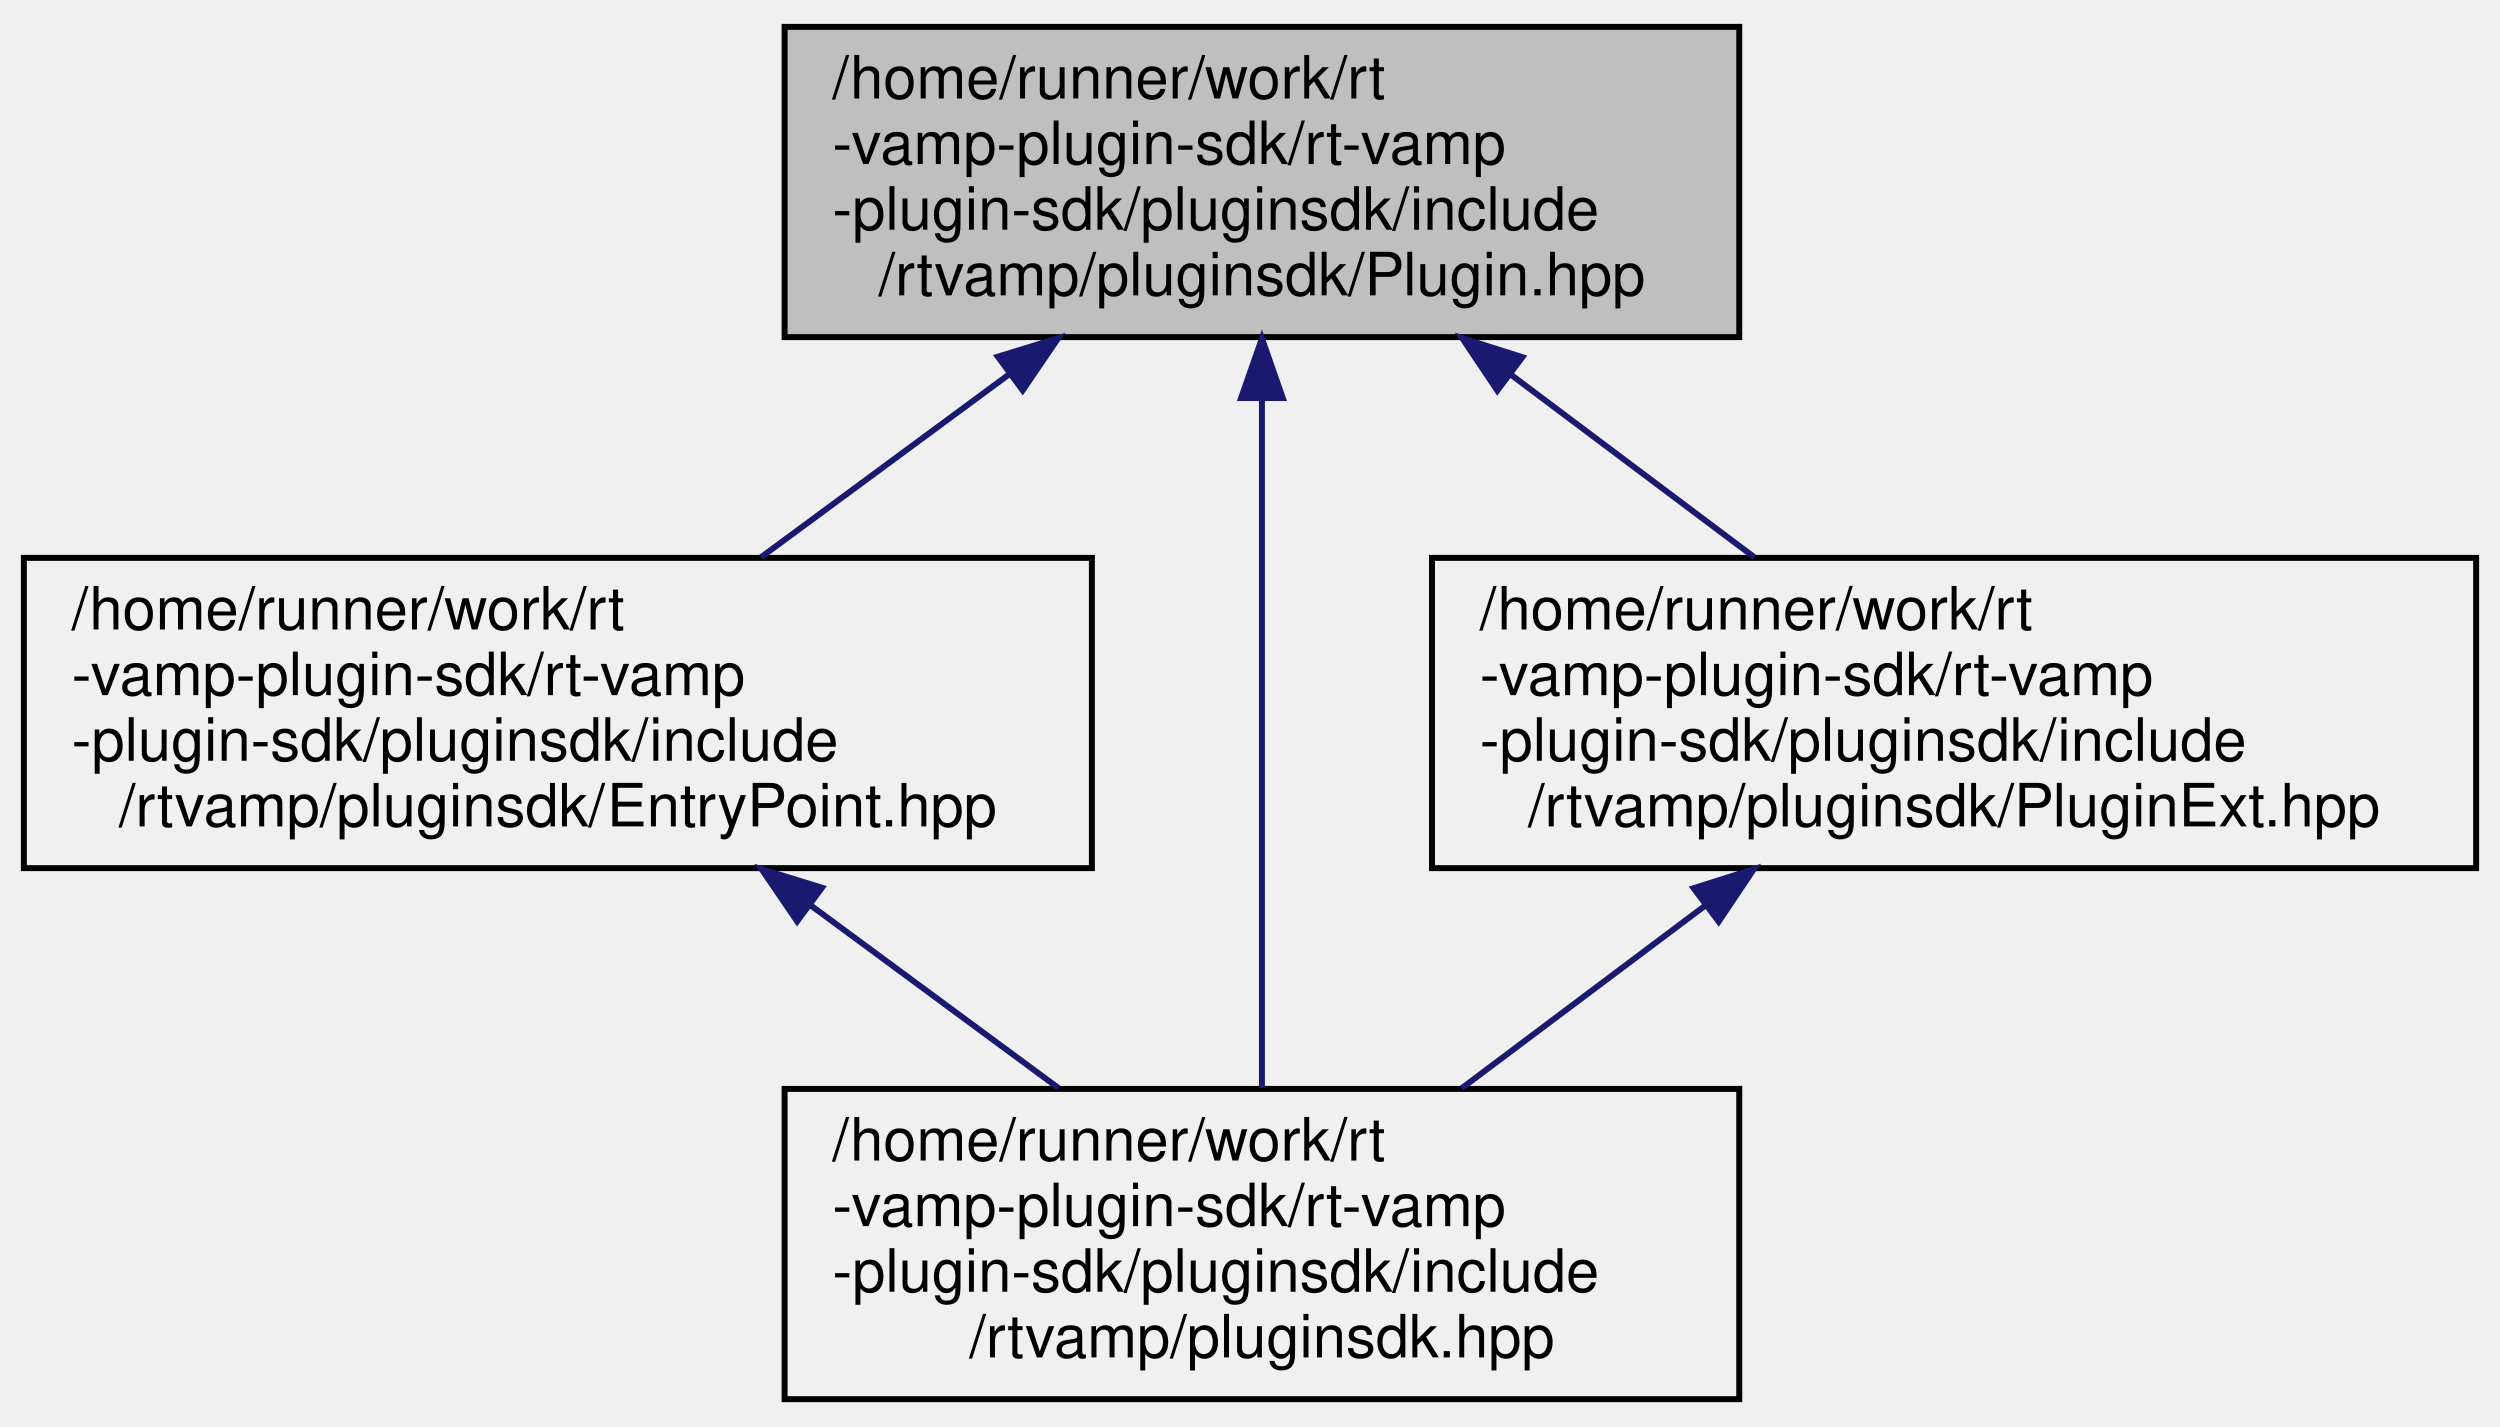
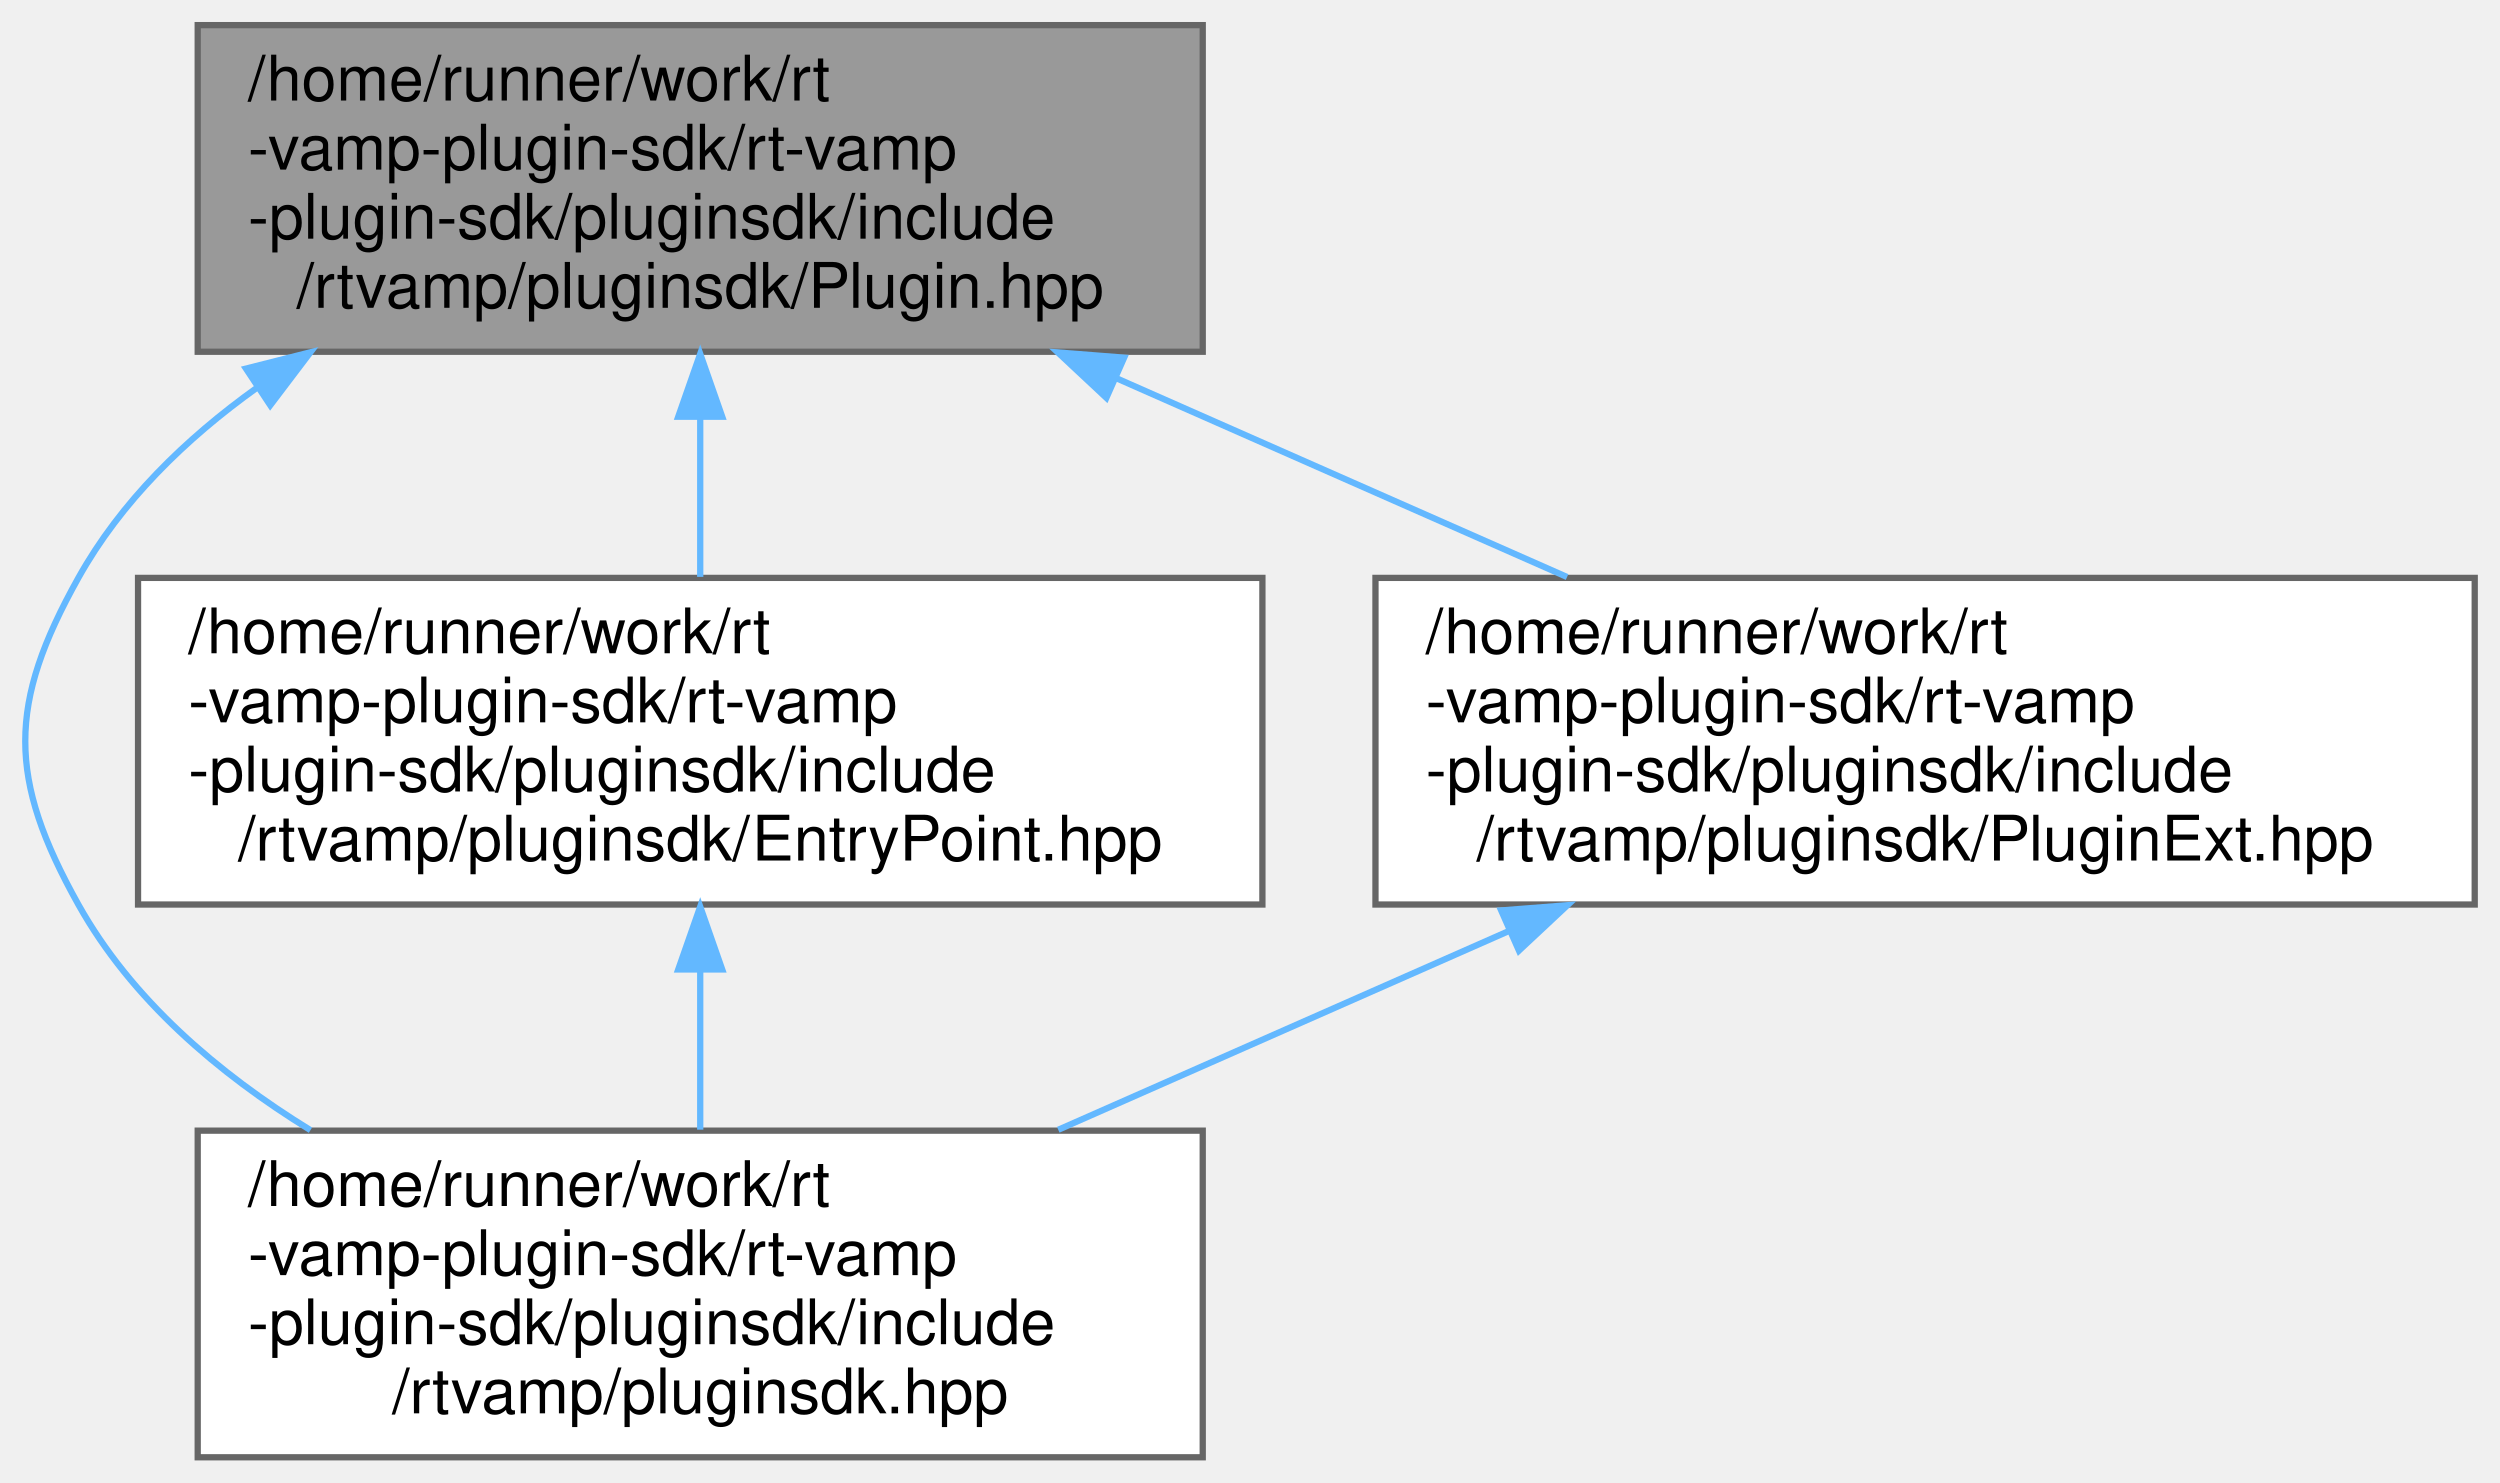
- <svg xmlns="http://www.w3.org/2000/svg" xmlns:xlink="http://www.w3.org/1999/xlink" width="419pt" height="239pt" viewBox="0.00 0.00 419.00 239.00">
-   <g id="graph0" class="graph" transform="scale(1 1) rotate(0) translate(4 235)">
-     <g id="node1" class="node">
-       <g id="a_node1">
+ <svg xmlns="http://www.w3.org/2000/svg" xmlns:xlink="http://www.w3.org/1999/xlink" width="398pt" height="236pt" viewBox="0.00 0.00 397.95 236.00">
+   <g id="graph0" class="graph" transform="scale(1 1) rotate(0) translate(4 232)">
+     <g id="Node000001" class="node">
+       <g id="a_Node000001">
        <a xlink:title=" ">
-           <polygon fill="#bfbfbf" stroke="black" points="127.5,-178.5 127.5,-230.5 287.5,-230.5 287.5,-178.5 127.5,-178.5" />
-           <text text-anchor="start" x="135.5" y="-218.5" font-family="Helvetica,sans-Serif" font-size="10.00">/home/runner/work/rt</text>
-           <text text-anchor="start" x="135.5" y="-207.5" font-family="Helvetica,sans-Serif" font-size="10.00">-vamp-plugin-sdk/rt-vamp</text>
-           <text text-anchor="start" x="135.5" y="-196.5" font-family="Helvetica,sans-Serif" font-size="10.00">-plugin-sdk/pluginsdk/include</text>
-           <text text-anchor="middle" x="207.5" y="-185.5" font-family="Helvetica,sans-Serif" font-size="10.00">/rtvamp/pluginsdk/Plugin.hpp</text>
+           <polygon fill="#999999" stroke="#666666" points="187.45,-228 27.45,-228 27.45,-176 187.45,-176 187.45,-228" />
+           <text text-anchor="start" x="35.45" y="-216" font-family="Helvetica,sans-Serif" font-size="10.00">/home/runner/work/rt</text>
+           <text text-anchor="start" x="35.45" y="-205" font-family="Helvetica,sans-Serif" font-size="10.00">-vamp-plugin-sdk/rt-vamp</text>
+           <text text-anchor="start" x="35.45" y="-194" font-family="Helvetica,sans-Serif" font-size="10.00">-plugin-sdk/pluginsdk/include</text>
+           <text text-anchor="middle" x="107.45" y="-183" font-family="Helvetica,sans-Serif" font-size="10.00">/rtvamp/pluginsdk/Plugin.hpp</text>
        </a>
      </g>
    </g>
-     <g id="node2" class="node">
-       <g id="a_node2">
-         <a xlink:href="EntryPoint_8hpp.html" target="_top" xlink:title=" ">
-           <polygon fill="none" stroke="black" points="0,-89.5 0,-141.5 179,-141.5 179,-89.5 0,-89.5" />
-           <text text-anchor="start" x="8" y="-129.5" font-family="Helvetica,sans-Serif" font-size="10.00">/home/runner/work/rt</text>
-           <text text-anchor="start" x="8" y="-118.5" font-family="Helvetica,sans-Serif" font-size="10.00">-vamp-plugin-sdk/rt-vamp</text>
-           <text text-anchor="start" x="8" y="-107.5" font-family="Helvetica,sans-Serif" font-size="10.00">-plugin-sdk/pluginsdk/include</text>
-           <text text-anchor="middle" x="89.5" y="-96.5" font-family="Helvetica,sans-Serif" font-size="10.00">/rtvamp/pluginsdk/EntryPoint.hpp</text>
+     <g id="Node000002" class="node">
+       <g id="a_Node000002">
+         <a xlink:href="pluginsdk_8hpp.html" target="_top" xlink:title=" ">
+           <polygon fill="white" stroke="#666666" points="187.45,-52 27.45,-52 27.45,0 187.45,0 187.45,-52" />
+           <text text-anchor="start" x="35.45" y="-40" font-family="Helvetica,sans-Serif" font-size="10.00">/home/runner/work/rt</text>
+           <text text-anchor="start" x="35.45" y="-29" font-family="Helvetica,sans-Serif" font-size="10.00">-vamp-plugin-sdk/rt-vamp</text>
+           <text text-anchor="start" x="35.45" y="-18" font-family="Helvetica,sans-Serif" font-size="10.00">-plugin-sdk/pluginsdk/include</text>
+           <text text-anchor="middle" x="107.45" y="-7" font-family="Helvetica,sans-Serif" font-size="10.00">/rtvamp/pluginsdk.hpp</text>
        </a>
      </g>
    </g>
-     <g id="edge1" class="edge">
-       <path fill="none" stroke="midnightblue" d="M165.07,-172.22C151.43,-162.16 136.51,-151.16 123.55,-141.61" />
-       <polygon fill="midnightblue" stroke="midnightblue" points="163.24,-175.22 173.37,-178.34 167.4,-169.58 163.24,-175.22" />
-     </g>
-     <g id="node3" class="node">
-       <g id="a_node3">
-         <a xlink:href="pluginsdk_8hpp.html" target="_top" xlink:title=" ">
-           <polygon fill="none" stroke="black" points="127.5,-0.5 127.5,-52.5 287.5,-52.5 287.5,-0.5 127.5,-0.5" />
-           <text text-anchor="start" x="135.5" y="-40.5" font-family="Helvetica,sans-Serif" font-size="10.00">/home/runner/work/rt</text>
-           <text text-anchor="start" x="135.5" y="-29.5" font-family="Helvetica,sans-Serif" font-size="10.00">-vamp-plugin-sdk/rt-vamp</text>
-           <text text-anchor="start" x="135.5" y="-18.5" font-family="Helvetica,sans-Serif" font-size="10.00">-plugin-sdk/pluginsdk/include</text>
-           <text text-anchor="middle" x="207.5" y="-7.5" font-family="Helvetica,sans-Serif" font-size="10.00">/rtvamp/pluginsdk.hpp</text>
+     <g id="edge1_Node000001_Node000002" class="edge">
+       <g id="a_edge1_Node000001_Node000002">
+         <a xlink:title=" ">
+           <path fill="none" stroke="#63b8ff" d="M36.92,-170.3C25.51,-162.14 15.22,-152.13 8.45,-140 -2.82,-119.82 -2.82,-108.18 8.45,-88 16.87,-72.93 30.7,-61.12 45.4,-52.08" />
+           <polygon fill="#63b8ff" stroke="#63b8ff" points="35.13,-173.32 45.4,-175.92 39,-167.48 35.13,-173.32" />
        </a>
      </g>
    </g>
-     <g id="edge5" class="edge">
-       <path fill="none" stroke="midnightblue" d="M207.5,-168.25C207.5,-134.04 207.5,-82.97 207.5,-52.67" />
-       <polygon fill="midnightblue" stroke="midnightblue" points="204,-168.28 207.5,-178.28 211,-168.28 204,-168.28" />
-     </g>
-     <g id="node4" class="node">
-       <g id="a_node4">
-         <a xlink:href="PluginExt_8hpp.html" target="_top" xlink:title=" ">
-           <polygon fill="none" stroke="black" points="236,-89.5 236,-141.5 411,-141.5 411,-89.5 236,-89.5" />
-           <text text-anchor="start" x="244" y="-129.5" font-family="Helvetica,sans-Serif" font-size="10.00">/home/runner/work/rt</text>
-           <text text-anchor="start" x="244" y="-118.5" font-family="Helvetica,sans-Serif" font-size="10.00">-vamp-plugin-sdk/rt-vamp</text>
-           <text text-anchor="start" x="244" y="-107.5" font-family="Helvetica,sans-Serif" font-size="10.00">-plugin-sdk/pluginsdk/include</text>
-           <text text-anchor="middle" x="323.5" y="-96.5" font-family="Helvetica,sans-Serif" font-size="10.00">/rtvamp/pluginsdk/PluginExt.hpp</text>
+     <g id="Node000003" class="node">
+       <g id="a_Node000003">
+         <a xlink:href="EntryPoint_8hpp.html" target="_top" xlink:title=" ">
+           <polygon fill="white" stroke="#666666" points="196.95,-140 17.95,-140 17.95,-88 196.95,-88 196.95,-140" />
+           <text text-anchor="start" x="25.95" y="-128" font-family="Helvetica,sans-Serif" font-size="10.00">/home/runner/work/rt</text>
+           <text text-anchor="start" x="25.95" y="-117" font-family="Helvetica,sans-Serif" font-size="10.00">-vamp-plugin-sdk/rt-vamp</text>
+           <text text-anchor="start" x="25.95" y="-106" font-family="Helvetica,sans-Serif" font-size="10.00">-plugin-sdk/pluginsdk/include</text>
+           <text text-anchor="middle" x="107.45" y="-95" font-family="Helvetica,sans-Serif" font-size="10.00">/rtvamp/pluginsdk/EntryPoint.hpp</text>
        </a>
      </g>
    </g>
-     <g id="edge3" class="edge">
-       <path fill="none" stroke="midnightblue" d="M249.21,-172.22C262.62,-162.16 277.29,-151.16 290.02,-141.61" />
-       <polygon fill="midnightblue" stroke="midnightblue" points="246.95,-169.54 241.05,-178.34 251.15,-175.14 246.95,-169.54" />
+     <g id="edge2_Node000001_Node000003" class="edge">
+       <g id="a_edge2_Node000001_Node000003">
+         <a xlink:title=" ">
+           <path fill="none" stroke="#63b8ff" d="M107.45,-165.56C107.45,-157.04 107.45,-148.1 107.45,-140.16" />
+           <polygon fill="#63b8ff" stroke="#63b8ff" points="103.95,-165.66 107.45,-175.66 110.95,-165.66 103.95,-165.66" />
+         </a>
+       </g>
    </g>
-     <g id="edge2" class="edge">
-       <path fill="none" stroke="midnightblue" d="M131.93,-83.22C145.57,-73.16 160.49,-62.16 173.45,-52.61" />
-       <polygon fill="midnightblue" stroke="midnightblue" points="129.6,-80.58 123.63,-89.34 133.76,-86.22 129.6,-80.58" />
+     <g id="Node000004" class="node">
+       <g id="a_Node000004">
+         <a xlink:href="PluginExt_8hpp.html" target="_top" xlink:title=" ">
+           <polygon fill="white" stroke="#666666" points="389.95,-140 214.95,-140 214.95,-88 389.95,-88 389.95,-140" />
+           <text text-anchor="start" x="222.95" y="-128" font-family="Helvetica,sans-Serif" font-size="10.00">/home/runner/work/rt</text>
+           <text text-anchor="start" x="222.95" y="-117" font-family="Helvetica,sans-Serif" font-size="10.00">-vamp-plugin-sdk/rt-vamp</text>
+           <text text-anchor="start" x="222.95" y="-106" font-family="Helvetica,sans-Serif" font-size="10.00">-plugin-sdk/pluginsdk/include</text>
+           <text text-anchor="middle" x="302.45" y="-95" font-family="Helvetica,sans-Serif" font-size="10.00">/rtvamp/pluginsdk/PluginExt.hpp</text>
+         </a>
+       </g>
    </g>
-     <g id="edge4" class="edge">
-       <path fill="none" stroke="midnightblue" d="M281.79,-83.22C268.38,-73.16 253.71,-62.16 240.98,-52.61" />
-       <polygon fill="midnightblue" stroke="midnightblue" points="279.85,-86.14 289.95,-89.34 284.05,-80.54 279.85,-86.14" />
+     <g id="edge4_Node000001_Node000004" class="edge">
+       <g id="a_edge4_Node000001_Node000004">
+         <a xlink:title=" ">
+           <path fill="none" stroke="#63b8ff" d="M173.83,-171.73C197.1,-161.46 223.02,-150.03 245.45,-140.14" />
+           <polygon fill="#63b8ff" stroke="#63b8ff" points="172.11,-168.66 164.38,-175.89 174.94,-175.06 172.11,-168.66" />
+         </a>
+       </g>
+     </g>
+     <g id="edge3_Node000003_Node000002" class="edge">
+       <g id="a_edge3_Node000003_Node000002">
+         <a xlink:title=" ">
+           <path fill="none" stroke="#63b8ff" d="M107.45,-77.56C107.45,-69.04 107.45,-60.1 107.45,-52.16" />
+           <polygon fill="#63b8ff" stroke="#63b8ff" points="103.95,-77.66 107.45,-87.66 110.95,-77.66 103.95,-77.66" />
+         </a>
+       </g>
+     </g>
+     <g id="edge5_Node000004_Node000002" class="edge">
+       <g id="a_edge5_Node000004_Node000002">
+         <a xlink:title=" ">
+           <path fill="none" stroke="#63b8ff" d="M236.07,-83.73C212.8,-73.46 186.88,-62.03 164.45,-52.14" />
+           <polygon fill="#63b8ff" stroke="#63b8ff" points="234.96,-87.06 245.52,-87.89 237.79,-80.66 234.96,-87.06" />
+         </a>
+       </g>
    </g>
  </g>
</svg>
